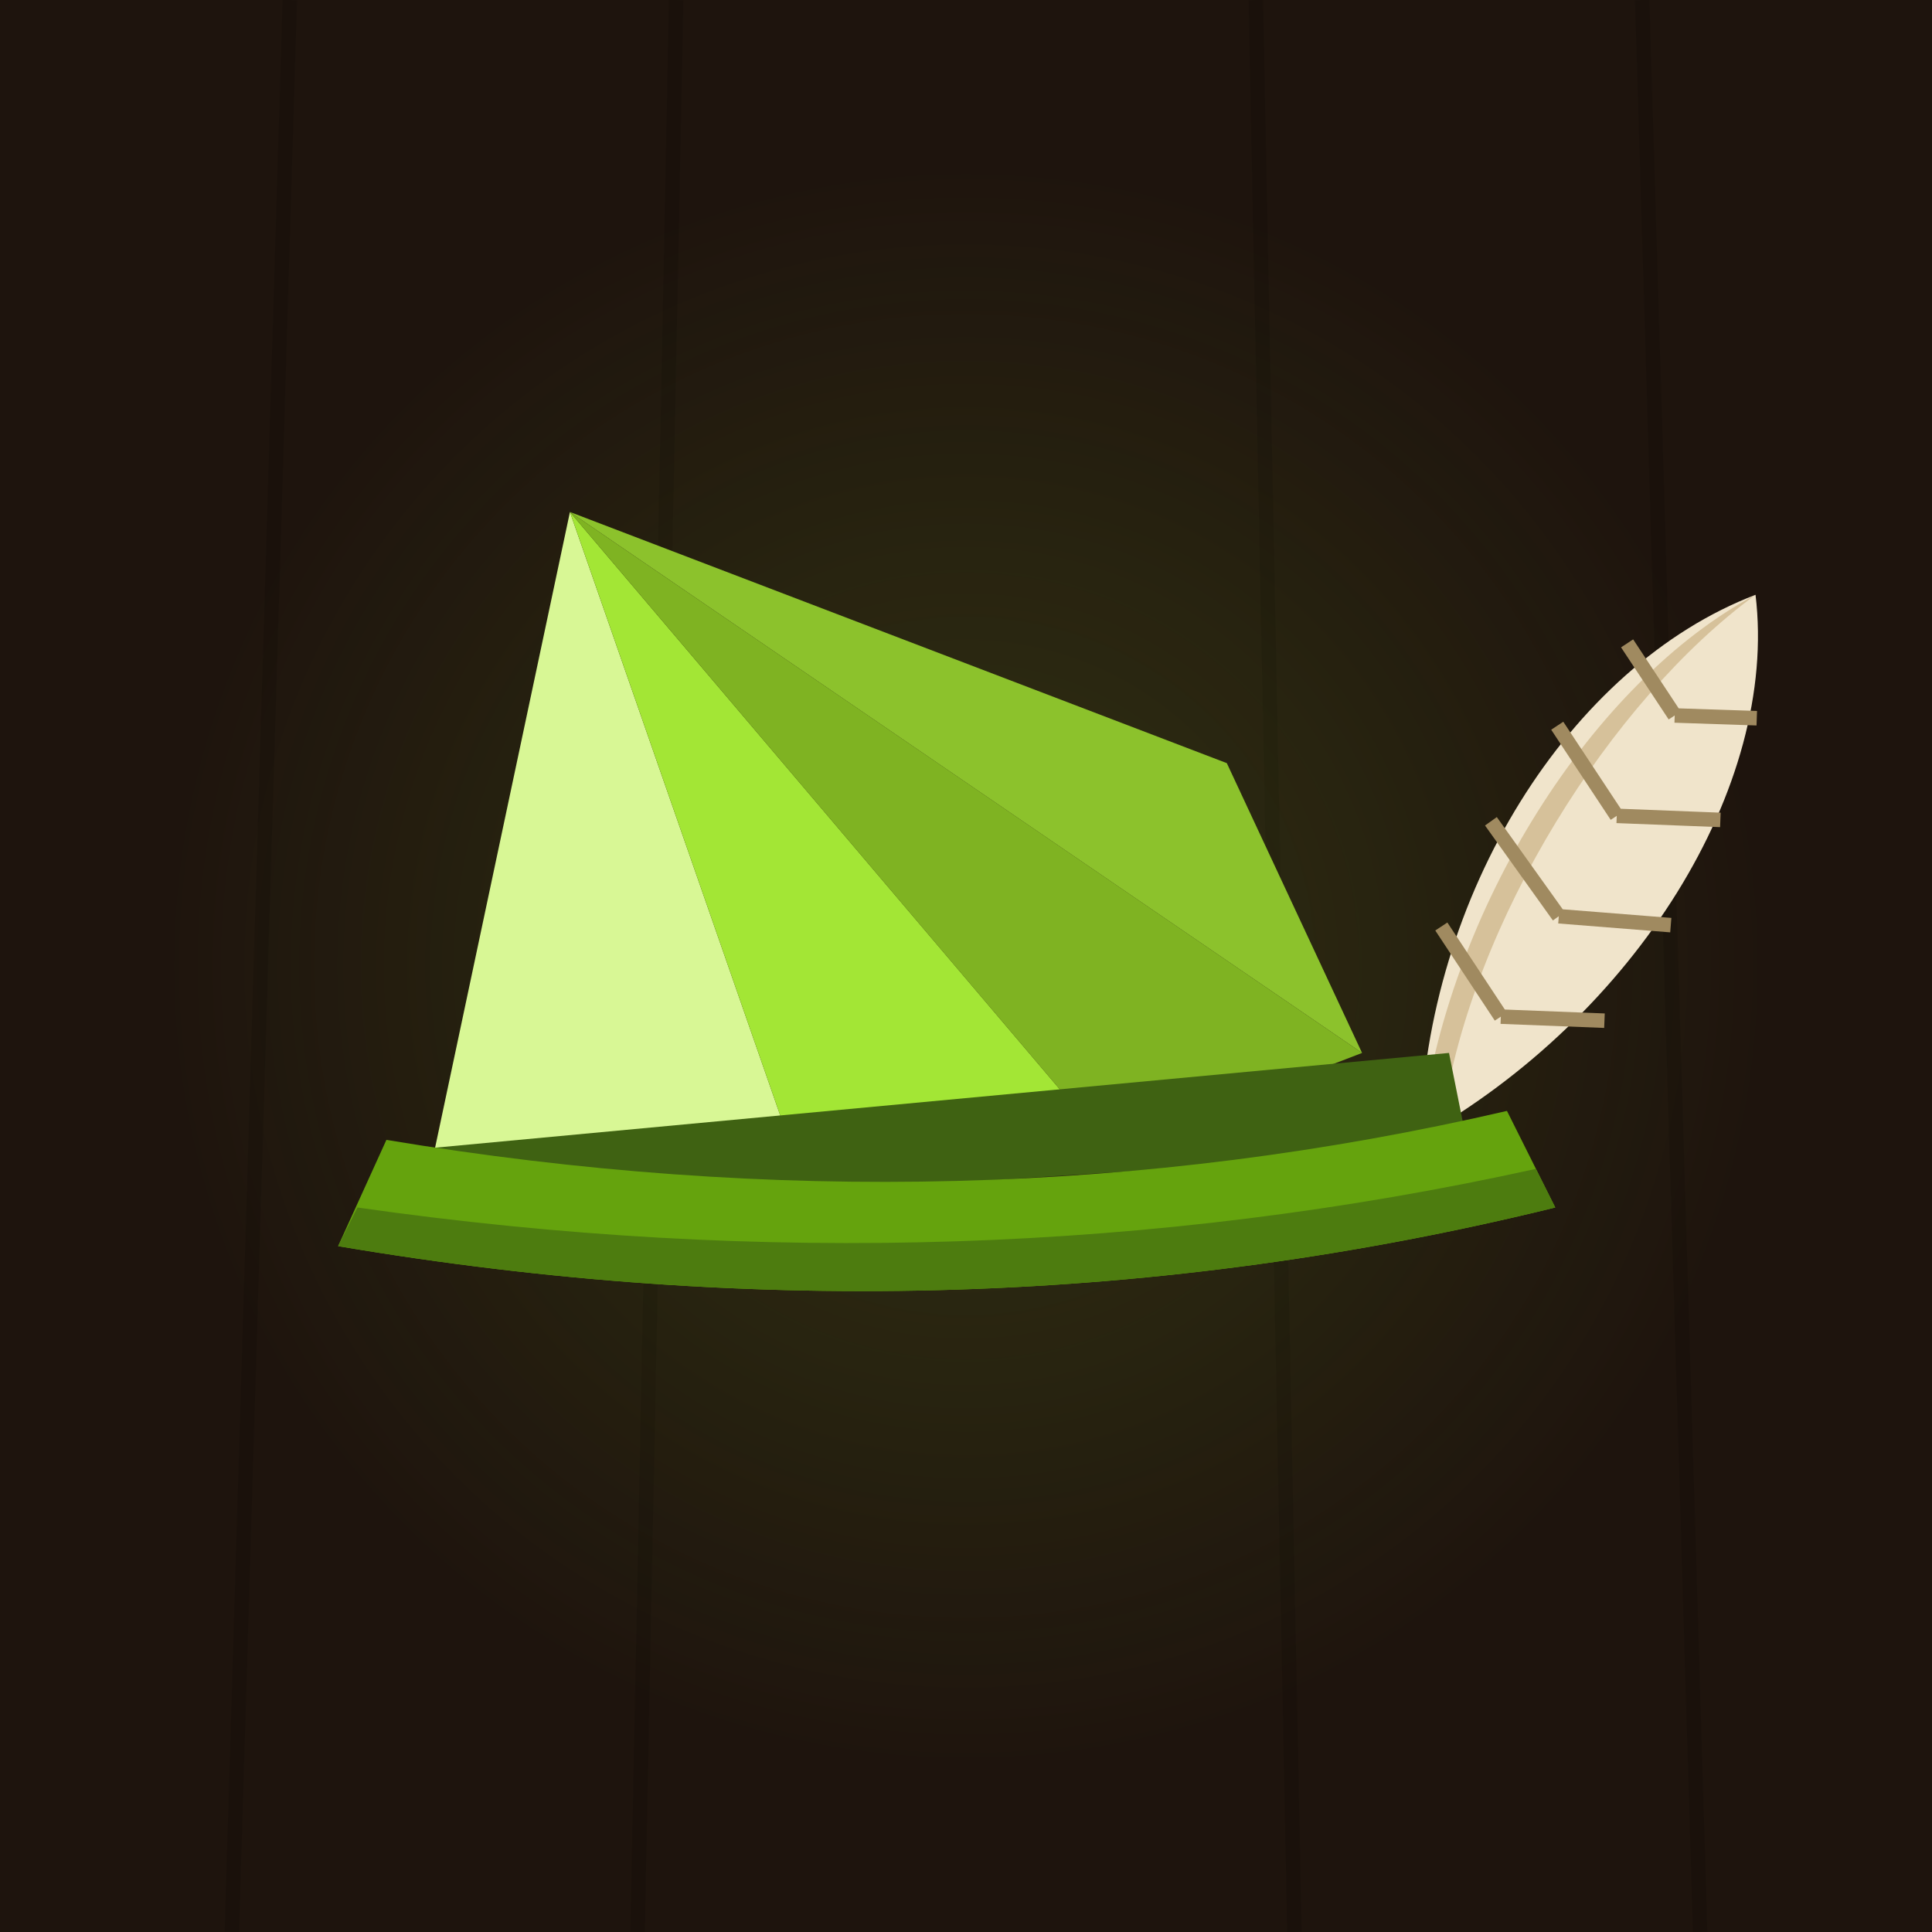
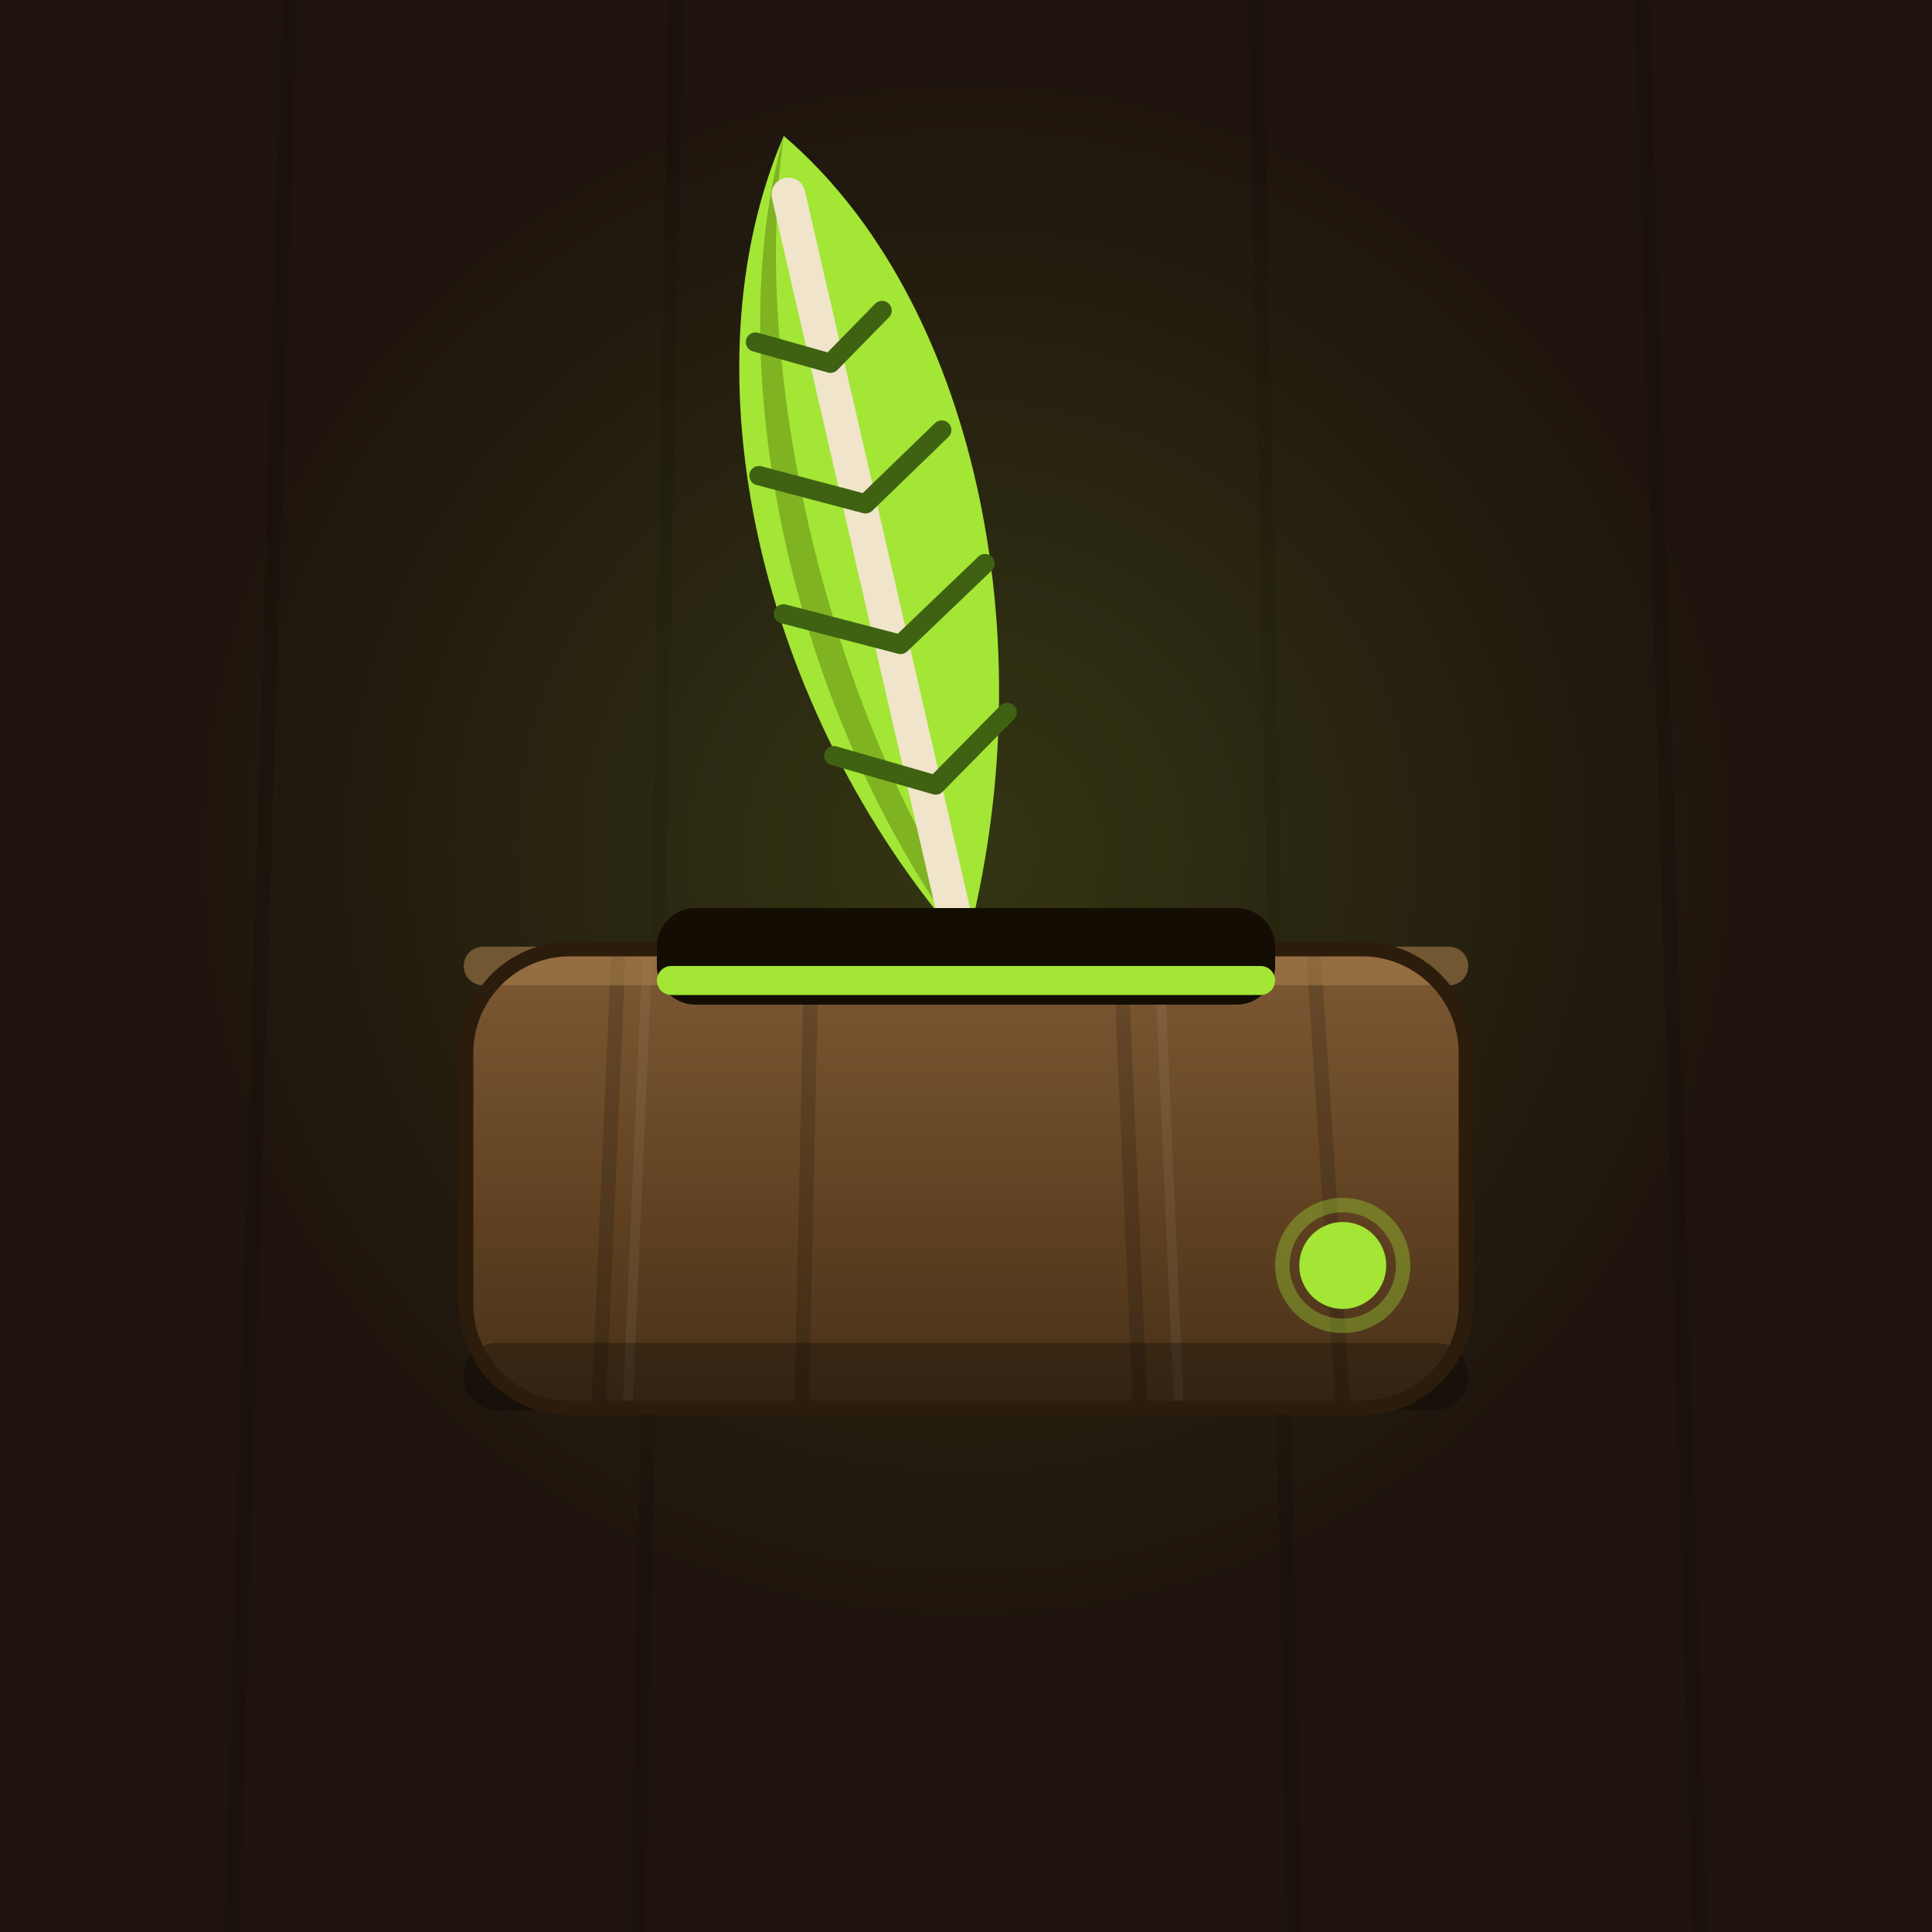
<svg xmlns="http://www.w3.org/2000/svg" width="400" height="400" viewBox="0 0 400 400">
  <defs>
-     <radialGradient id="glow" cx="50%" cy="50%" r="46%">
-       <stop offset="0%" stop-color="#a3e635" stop-opacity="0.15" />
+     <radialGradient id="glow" cx="50%" cy="46%" r="46%">
+       <stop offset="0%" stop-color="#a3e635" stop-opacity="0.16" />
      <stop offset="100%" stop-color="#a3e635" stop-opacity="0" />
    </radialGradient>
+     <linearGradient id="wood" x1="0" y1="0" x2="0" y2="1">
+       <stop offset="0%" stop-color="#7e5a33" />
+       <stop offset="55%" stop-color="#5e402100" />
+     </linearGradient>
+     <linearGradient id="woodBody" x1="0" y1="0" x2="0" y2="1">
+       <stop offset="0%" stop-color="#7e5a33" />
+       <stop offset="60%" stop-color="#5e4021" />
+       <stop offset="100%" stop-color="#463018" />
+     </linearGradient>
  </defs>
  <rect width="400" height="400" fill="#1e140d" />
  <g opacity="0.5">
    <path d="M60 0 L48 400 M140 0 L132 400 M260 0 L268 400 M340 0 L352 400" stroke="#000" stroke-opacity="0.25" stroke-width="3" />
  </g>
-   <circle cx="200" cy="200" r="180" fill="url(#glow)" />
-   <g transform="translate(-14,6)">
-     <polygon points="104,232 132,100 178,232" fill="#d8f795" />
-     <polygon points="132,100 178,232 244,232" fill="#a3e635" />
-     <polygon points="132,100 244,232 296,212" fill="#7fb322" />
-     <polygon points="132,100 296,212 268,152" fill="#8cc22c" />
+   <circle cx="200" cy="190" r="175" fill="url(#glow)" />
+   <g transform="translate(200,196) rotate(-14)">
+     <path d="M4 -172 C34 -130 32 -58 0 0 C-30 -58 -28 -130 4 -172 Z" fill="#a3e635" />
+     <path d="M4 -172 C-20 -130 -24 -58 0 0 L2 -6 C-16 -58 -14 -128 4 -172 Z" fill="#7fb322" />
+     <line x1="2" y1="-160" x2="-1" y2="6" stroke="#f0e4cb" stroke-width="7" stroke-linecap="round" />
+     <path d="M2 -34 L-17 -45 M2 -64 L-20 -76 M2 -94 L-18 -105 M2 -124 L-12 -132              M2 -34 L20 -45 M2 -64 L23 -76 M2 -94 L21 -105 M2 -124 L15 -132" stroke="#3f6212" stroke-width="4" stroke-linecap="round" />
  </g>
-   <g transform="translate(296,232) rotate(30)">
-     <path d="M4 -128 C28 -96 26 -40 0 4 C-24 -40 -22 -96 4 -128 Z" fill="#f0e4cb" />
-     <path d="M4 -128 C-16 -96 -19 -40 0 4 L2 -2 C-13 -40 -11 -94 4 -128 Z" fill="#d6c19a" />
-     <line x1="2" y1="-10" x2="-2" y2="26" stroke="#f0e4cb" stroke-width="6" stroke-linecap="round" />
-     <path d="M2 -26 L-18 -36 M2 -50 L-20 -60 M2 -74 L-18 -84 M2 -98 L-14 -106 M2 -26 L21 -36 M2 -50 L23 -60 M2 -74 L21 -84 M2 -98 L17 -106" stroke="#a08a60" stroke-width="3" />
+   <g>
+     <rect x="96" y="196" width="208" height="96" rx="22" fill="url(#woodBody)" />
+     <g stroke="#000" stroke-opacity="0.16" stroke-width="3">
+       <line x1="128" y1="198" x2="124" y2="290" />
+       <line x1="168" y1="198" x2="166" y2="290" />
+       <line x1="232" y1="198" x2="236" y2="290" />
+       <line x1="272" y1="198" x2="278" y2="290" />
+     </g>
+     <g stroke="#fff" stroke-opacity="0.06" stroke-width="2">
+       <line x1="134" y1="198" x2="130" y2="290" />
+       <line x1="240" y1="198" x2="244" y2="290" />
+     </g>
+     <rect x="96" y="196" width="208" height="8" rx="4" fill="#a37c4a" opacity="0.6" />
+     <rect x="96" y="278" width="208" height="14" rx="7" fill="#000" opacity="0.28" />
+     <rect x="96.5" y="196.5" width="207" height="95" rx="21.5" fill="none" stroke="#2c1c0c" stroke-width="3" />
  </g>
-   <path d="M86 238 L300 218 L304 238 L86 252 Z" fill="#3f6212" />
-   <path d="M70 258 Q200 280 322 250 L312 230 Q200 256 80 236 Z" fill="#65a30d" />
-   <path d="M70 258 Q200 280 322 250 L318 242 Q200 268 74 250 Z" fill="#4d7c0f" />
+   <rect x="136" y="188" width="128" height="20" rx="8" fill="#140d04" />
+   <rect x="136" y="200" width="128" height="6" rx="3" fill="#a3e635" />
+   <circle cx="278" cy="262" r="9" fill="#a3e635" />
+   <circle cx="278" cy="262" r="12.5" fill="none" stroke="#a3e635" stroke-opacity="0.35" stroke-width="3" />
</svg>
